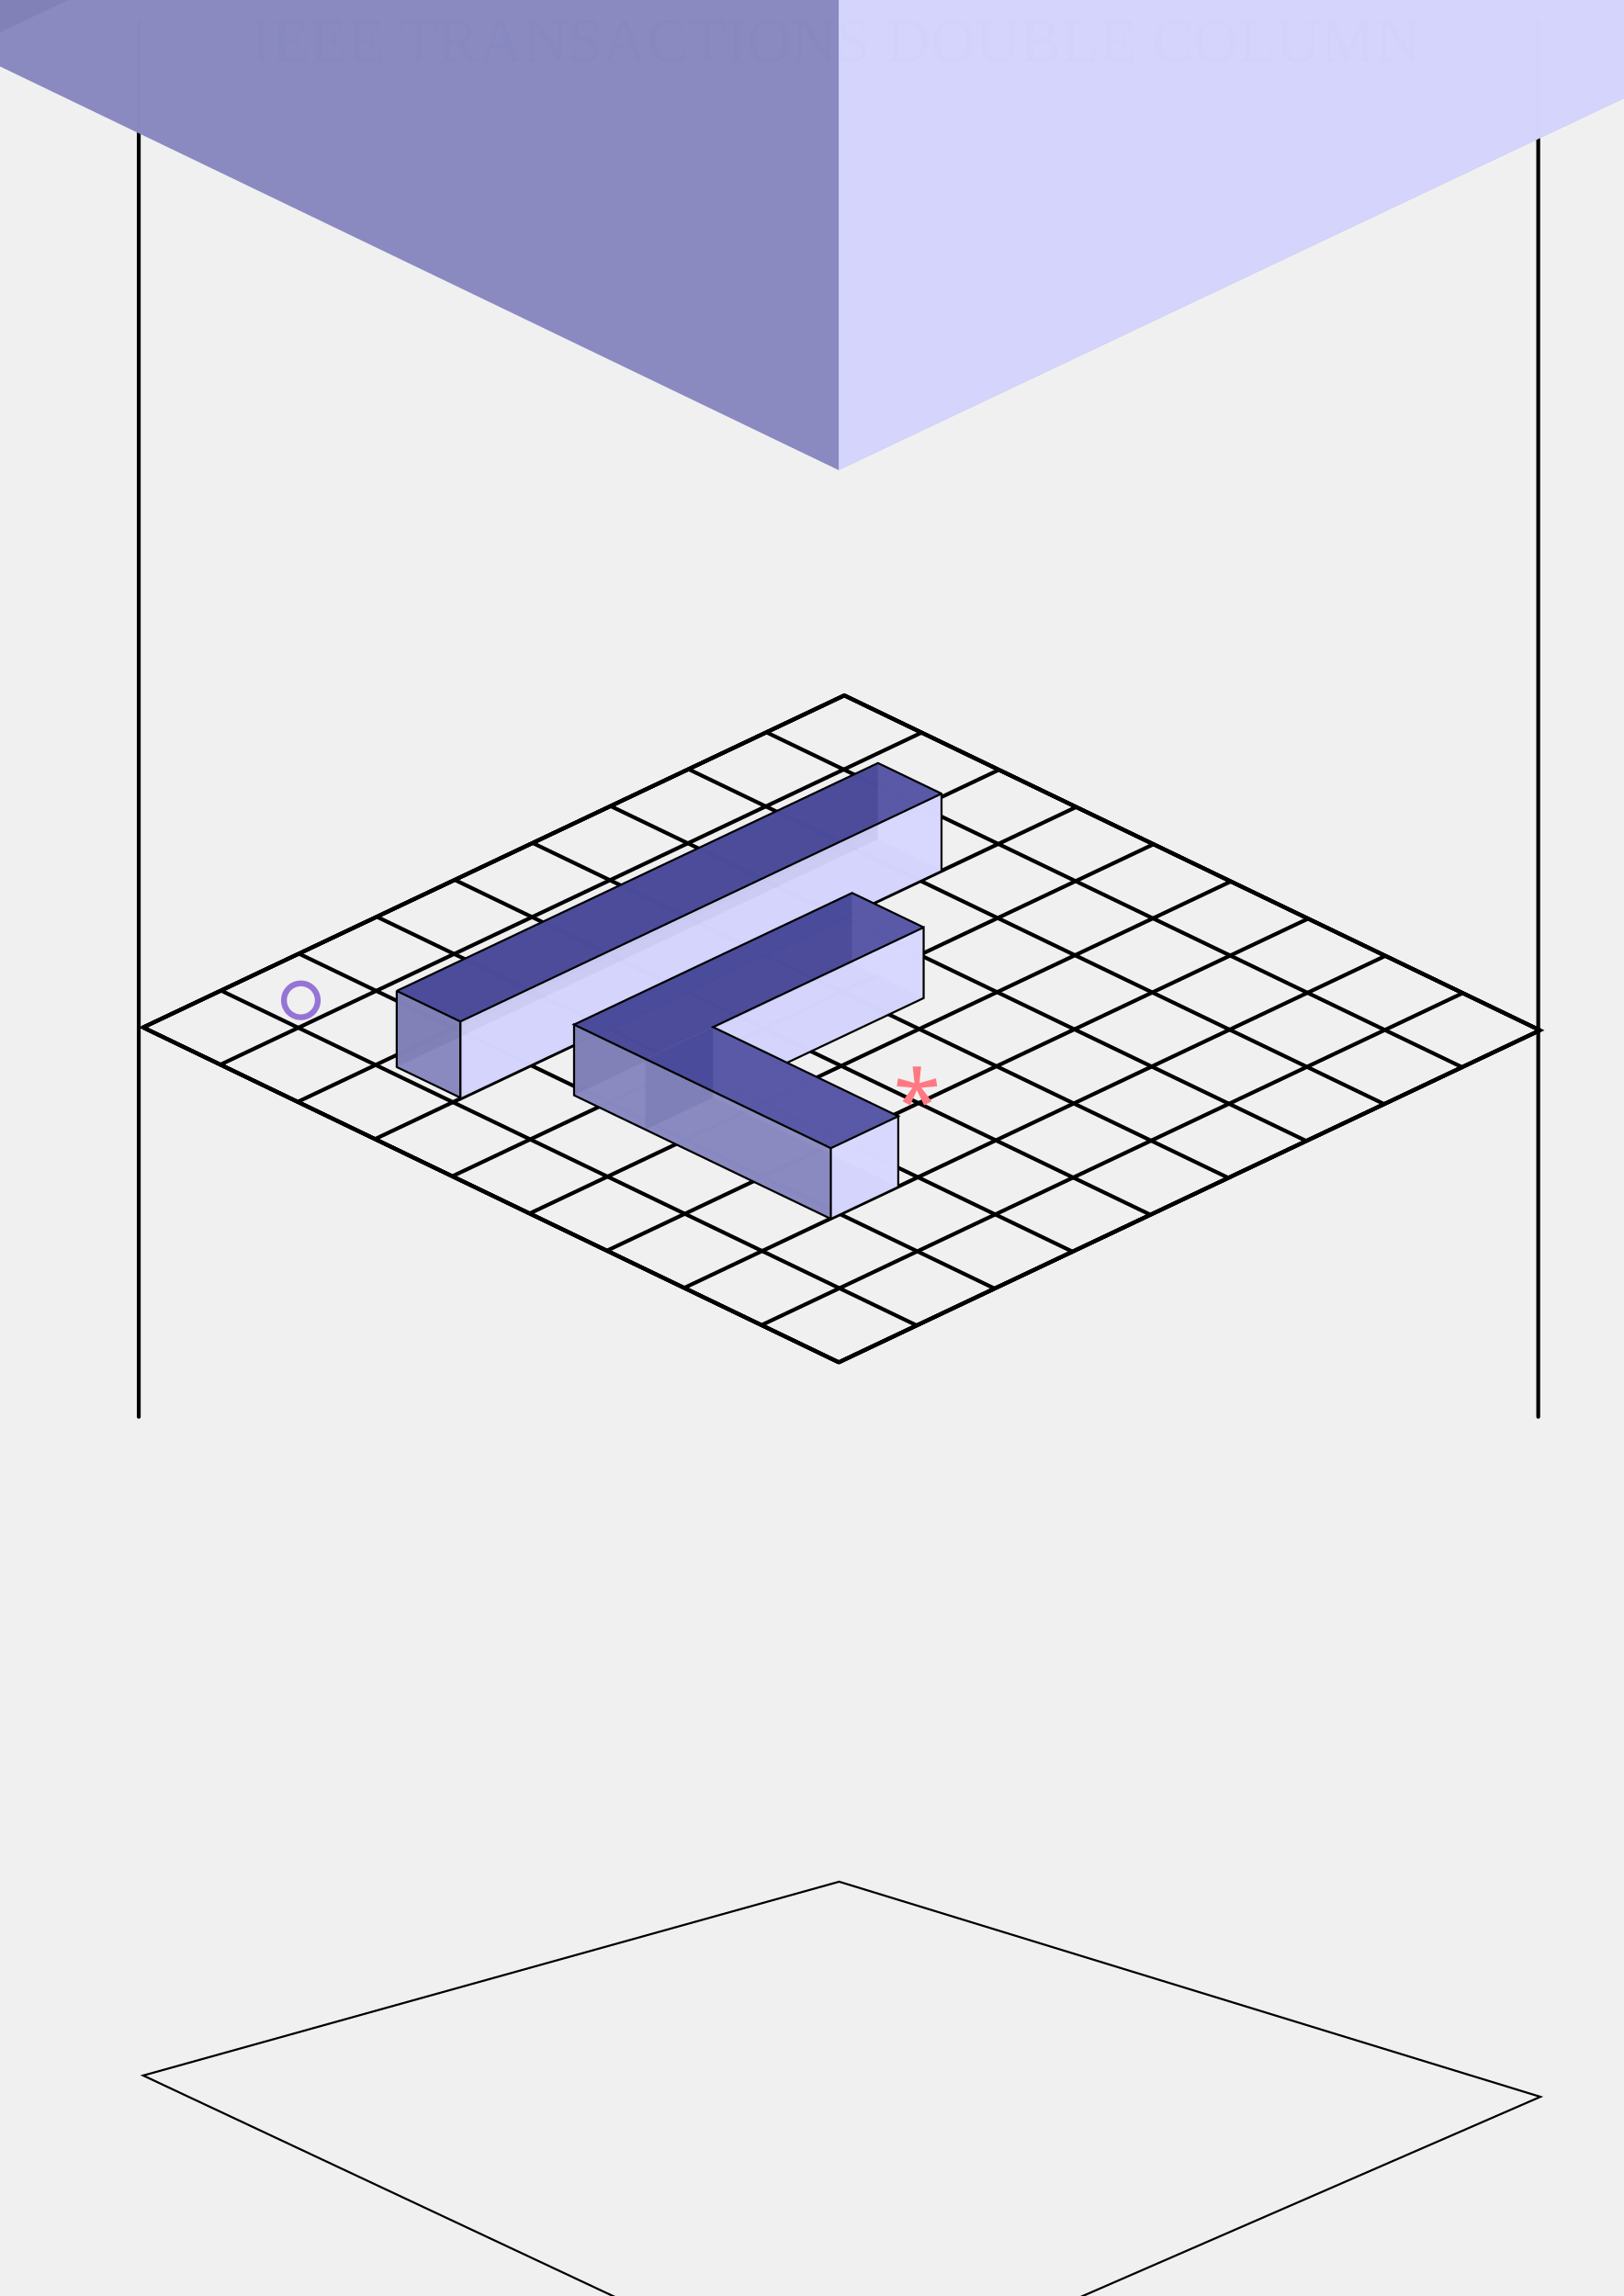
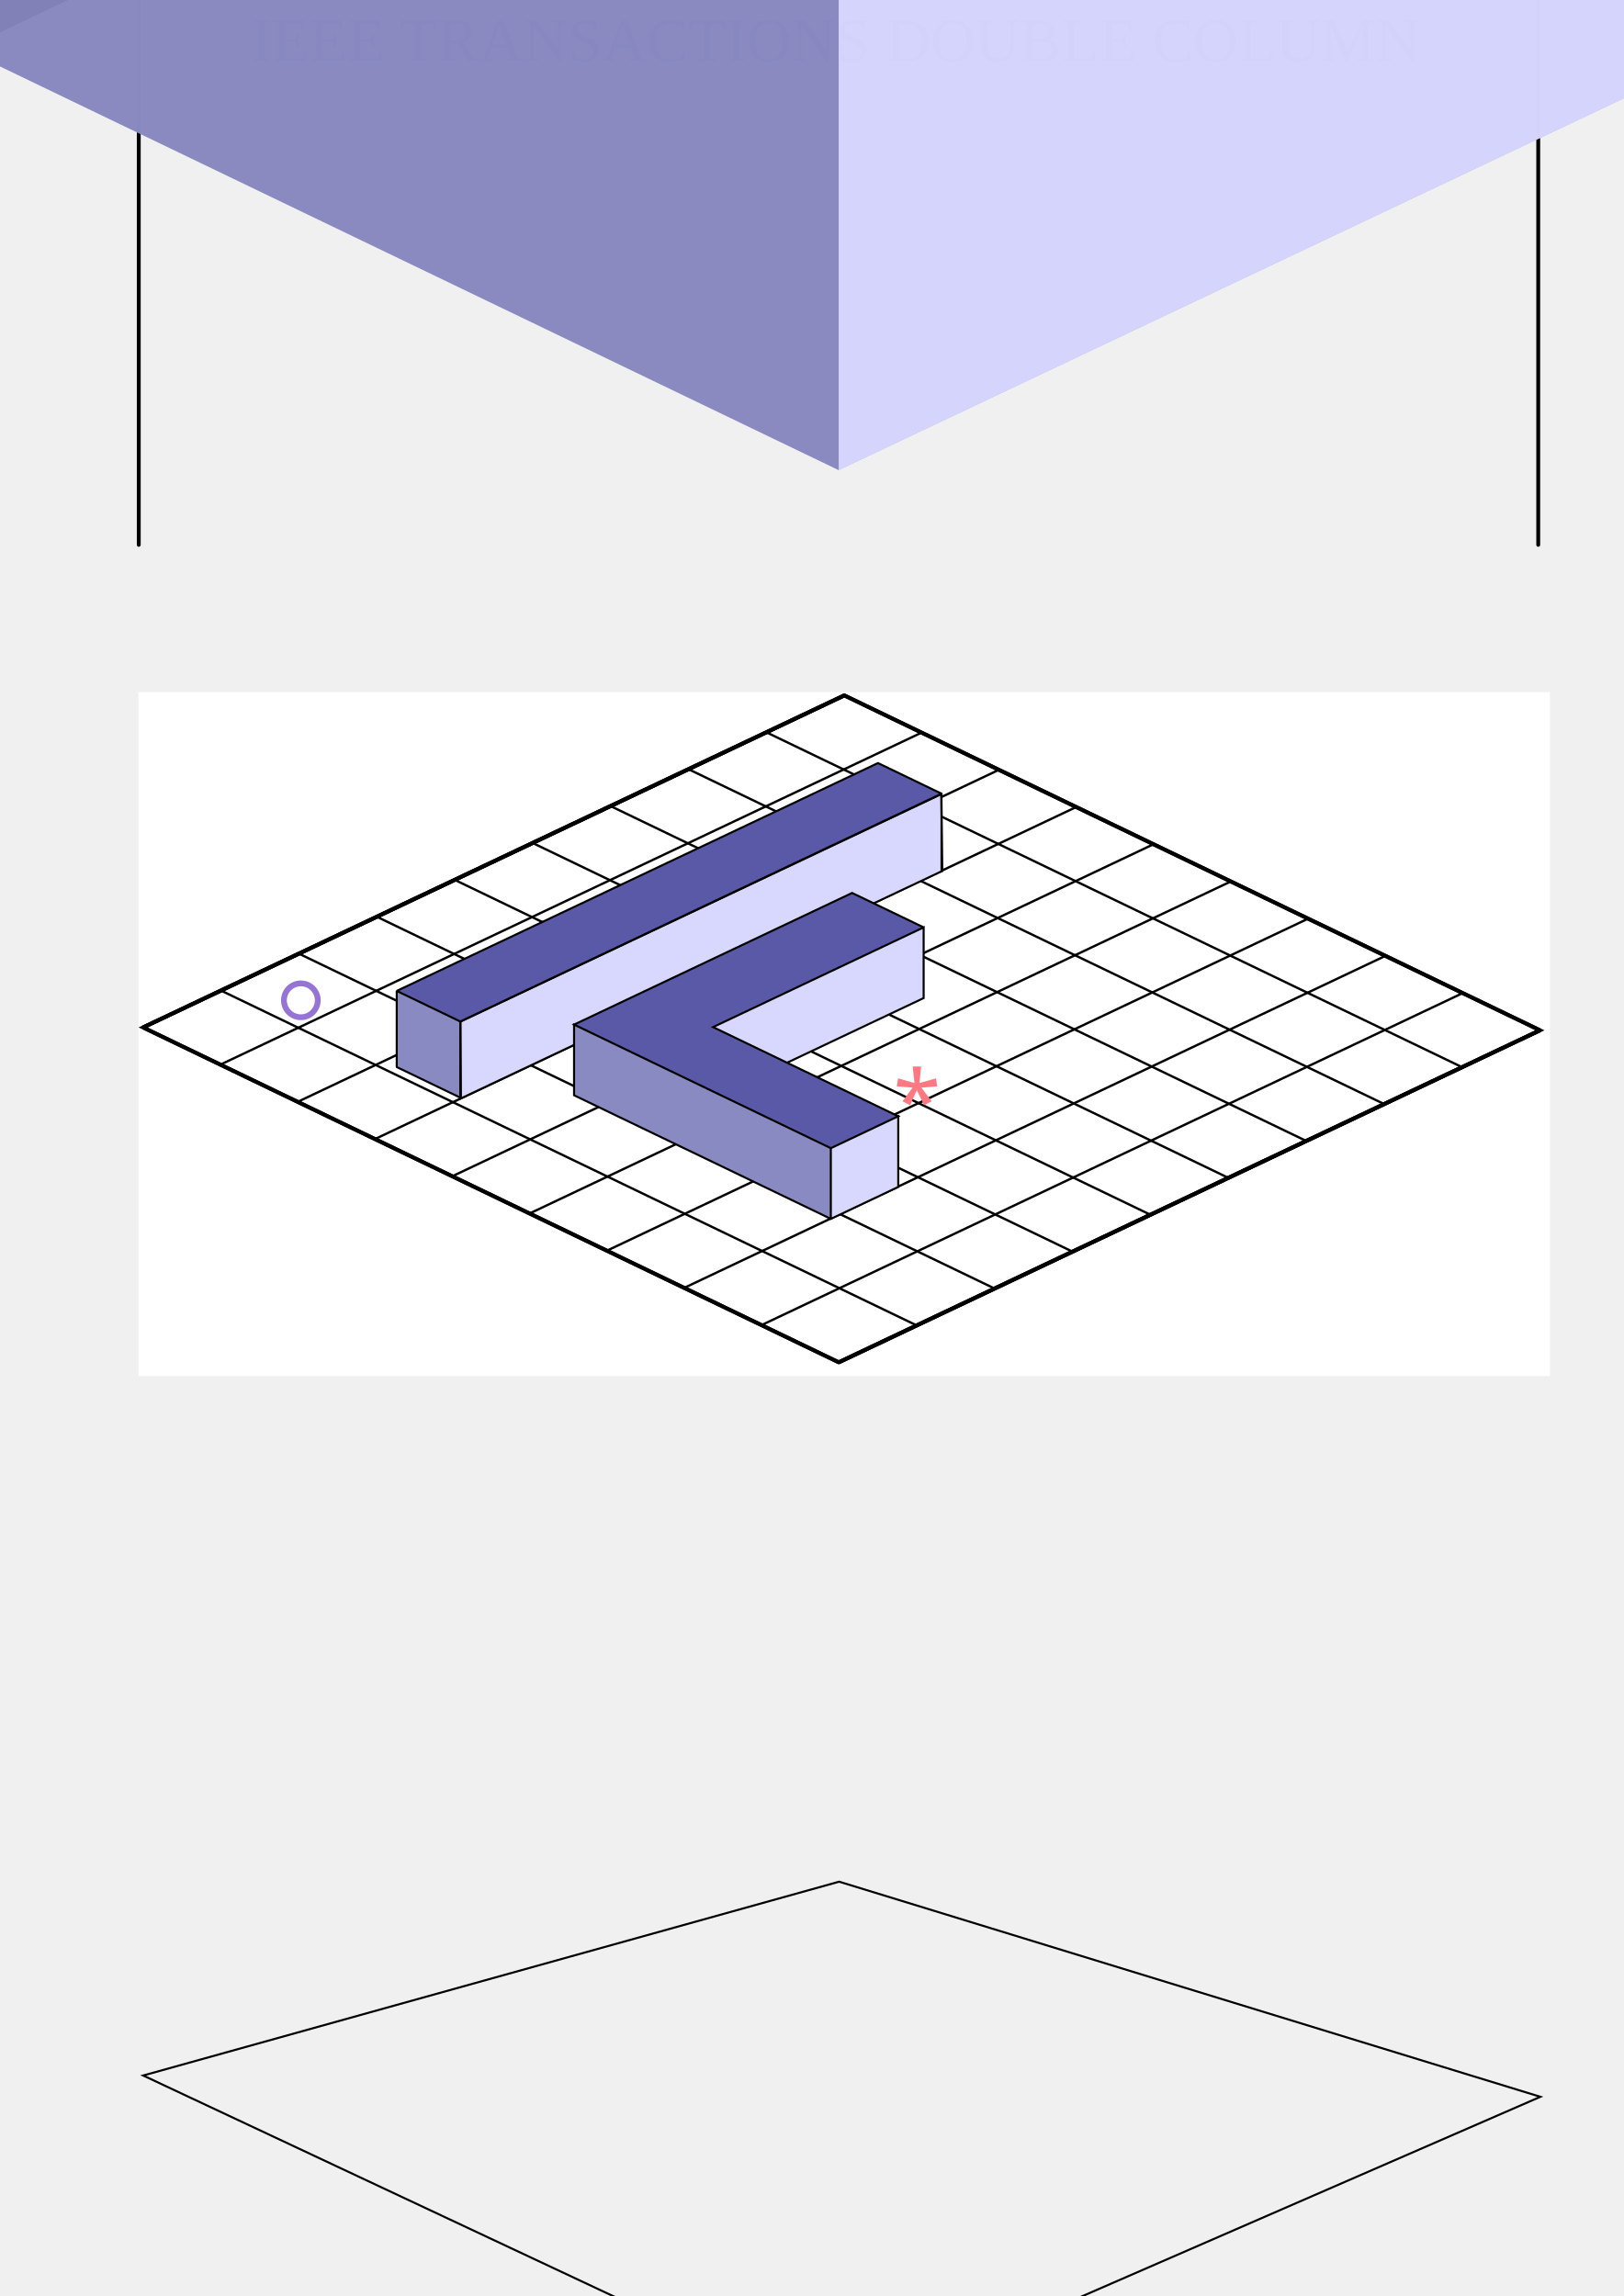
<svg xmlns="http://www.w3.org/2000/svg" xmlns:xlink="http://www.w3.org/1999/xlink" width="210mm" height="297mm" viewBox="0 0 210 297" version="1.1" id="svg9265">
  <defs id="defs9259">
    <linearGradient id="linearGradient10600">
      <stop style="stop-color:#9574d6;stop-opacity:1;" offset="0" id="stop10596" />
      <stop style="stop-color:#9574d6;stop-opacity:0;" offset="1" id="stop10598" />
    </linearGradient>
    <linearGradient xlink:href="#linearGradient10600" id="linearGradient10602" x1="115.751" y1="140.077" x2="122.443" y2="140.077" gradientUnits="userSpaceOnUse" />
  </defs>
  <g id="layer1" style="display:inline">
+     <rect style="opacity:1;fill:#ffffff;fill-opacity:1;stroke:none;stroke-width:0.349;stroke-linecap:square;stroke-linejoin:bevel;stroke-miterlimit:4;stroke-dasharray:none;stroke-dashoffset:0;stroke-opacity:1;paint-order:stroke fill markers" id="rect1" width="182.545" height="88.466" x="17.907" y="89.535" rx="0" ry="0" />
    <text id="text31739" y="11.709" x="227.334" style="font-size:8px;font-family:'CMU Serif';-inkscape-font-specification:'CMU Serif';text-align:start;text-anchor:start;fill:none;fill-opacity:1;stroke:none;stroke-width:0.5;stroke-linecap:round;stroke-linejoin:round;stroke-dasharray:none;stroke-opacity:1;paint-order:markers fill stroke" xml:space="preserve">
      <tspan y="11.709" x="227.334" style="font-style:normal;font-variant:normal;font-weight:normal;font-stretch:normal;font-size:8px;font-family:'Times New Roman';-inkscape-font-specification:'Times New Roman, ';text-align:start;text-anchor:start;fill:#000000;fill-opacity:1;stroke-width:0.5;stroke-dasharray:none" id="tspan31737">do not forget to open grids</tspan>
      <tspan id="tspan1897" y="22.006" x="227.334" style="font-style:normal;font-variant:normal;font-weight:normal;font-stretch:normal;font-size:8px;font-family:'Times New Roman';-inkscape-font-specification:'Times New Roman, ';text-align:start;text-anchor:start;fill:#000000;fill-opacity:1;stroke-width:0.5;stroke-dasharray:none">- </tspan>
      <tspan id="tspan1895" y="32.303" x="227.334" style="font-style:normal;font-variant:normal;font-weight:normal;font-stretch:normal;font-size:8px;font-family:'Times New Roman';-inkscape-font-specification:'Times New Roman, ';text-align:start;text-anchor:start;fill:#000000;fill-opacity:1;stroke-width:0.5;stroke-dasharray:none">- Line thickness: 0.5 mm</tspan>
      <tspan id="tspan31818" y="42.601" x="227.334" style="font-style:normal;font-variant:normal;font-weight:normal;font-stretch:normal;font-size:8px;font-family:'Times New Roman';-inkscape-font-specification:'Times New Roman, ';text-align:start;text-anchor:start;fill:#000000;fill-opacity:1;stroke-width:0.5;stroke-dasharray:none">- Typeface: Times New Roman</tspan>
      <tspan id="tspan2729" y="52.898" x="227.334" style="font-style:normal;font-variant:normal;font-weight:normal;font-stretch:normal;font-size:8px;font-family:'Times New Roman';-inkscape-font-specification:'Times New Roman, ';text-align:start;text-anchor:start;fill:#000000;fill-opacity:1;stroke-width:0.5;stroke-dasharray:none">- Font size: 8 mm </tspan>
    </text>
-     <g transform="translate(397.6963,2.515909)" id="g2727">
+     <g transform="translate(397.6963,-110.2718)" id="g2727">
      <path id="path1242-4" d="M -379.75,0.25 V 180.751" style="fill:none;fill-opacity:1;stroke:#000000;stroke-width:0.5;stroke-linecap:round;stroke-linejoin:round;stroke-dasharray:none;stroke-opacity:1;paint-order:markers fill stroke" />
      <path id="path2696-3" d="M -198.75,0.25 V 180.751" style="fill:none;fill-opacity:1;stroke:#000000;stroke-width:0.5;stroke-linecap:round;stroke-linejoin:round;stroke-dasharray:none;stroke-opacity:1;paint-order:markers fill stroke" />
    </g>
    <text id="text2733" y="7.934" x="32.497" style="font-style:normal;font-variant:normal;font-weight:normal;font-stretch:normal;font-size:8px;font-family:'Times New Roman';-inkscape-font-specification:'Times New Roman, ';fill:none;fill-opacity:1;stroke:#000000;stroke-width:0.5;stroke-linecap:round;stroke-linejoin:round;stroke-dasharray:none;stroke-opacity:1;paint-order:markers fill stroke" xml:space="preserve">
      <tspan y="7.934" x="32.497" style="fill:#000000;fill-opacity:1;stroke:none;stroke-width:0.5" id="tspan2731">IEEE TRANSACTIONS DOUBLE COLUMN</tspan>
    </text>
    <path style="fill:none;stroke:#000000;stroke-width:0.265px;stroke-linecap:butt;stroke-linejoin:miter;stroke-opacity:1" d="m 18.515,268.478 89.987,42.247 90.723,-39.493 -90.696,-27.825 z" id="path9868" />
    <g style="opacity:1;fill:#d95319;fill-opacity:0.917;stroke:#ffffff;stroke-width:5;stroke-linecap:round;stroke-linejoin:round;stroke-miterlimit:10;stroke-dasharray:none;stroke-dashoffset:0;stroke-opacity:0.996;paint-order:stroke fill markers" id="g9882">
      <path points="-4.581,6.38 110.409,-48.077 110.409,-299.409 -4.581,-244.952 " d="m -4.581,-244.952 0,251.331 114.99,-54.457 0,-251.331 z" style="fill:#353564;fill-rule:evenodd;stroke:none;stroke-linejoin:round" id="path9870" />
      <path points="223.462,-244.98 223.462,6.351 110.409,-48.077 110.409,-299.409 " d="m 110.409,-299.409 113.053,54.429 V 6.351 L 110.409,-48.077 Z" style="fill:#e9e9ff;fill-rule:evenodd;stroke:none;stroke-linejoin:round" id="path9874" />
      <path points="108.472,60.808 223.462,6.351 110.409,-48.077 -4.581,6.38 " d="M -4.581,6.38 108.472,60.808 223.462,6.351 110.409,-48.077 Z" style="fill:#afafde;fill-rule:evenodd;stroke:none;stroke-linejoin:round" id="path9872" />
      <path points="108.472,-190.523 223.462,-244.98 110.409,-299.409 -4.581,-244.952 " d="m -4.581,-244.952 113.053,54.429 114.99,-54.457 -113.053,-54.429 z" style="fill:#4d4d9f;fill-rule:evenodd;stroke:none;stroke-linejoin:round" id="path9876" />
      <path points="108.472,60.808 223.462,6.351 223.462,-244.98 108.472,-190.523 " d="m 108.472,-190.523 0,251.331 114.99,-54.457 V -244.98 Z" style="fill:#d7d7ff;fill-rule:evenodd;stroke:none;stroke-linejoin:round" id="path9878" />
      <path points="108.472,-190.523 108.472,60.808 -4.581,6.38 -4.581,-244.952 " d="m -4.581,-244.952 113.053,54.429 0,251.331 L -4.581,6.38 Z" style="fill:#8686bf;fill-rule:evenodd;stroke:none;stroke-linejoin:round" id="path9880" />
    </g>
    <g id="g9968" style="opacity:1;fill:#d95319;fill-opacity:0.917;stroke:#ffffff;stroke-width:5;stroke-linecap:round;stroke-linejoin:round;stroke-miterlimit:10;stroke-dasharray:none;stroke-dashoffset:0;stroke-opacity:0.996;paint-order:stroke fill markers">
      <path id="path9970" style="fill:#353564;fill-rule:evenodd;stroke:none;stroke-linejoin:round" d="m -47.926,-227.634 v 29.342 l 203.908,-69.726 v -26.064 z" points="-47.926,-198.292 155.983,-268.018 155.983,-294.082 -47.926,-227.634 " />
      <path id="path9978" style="fill:#afafde;fill-rule:evenodd;stroke:none;stroke-linejoin:round" d="m -47.926,-198.292 39.952,17.489 204.626,-73.542 -40.669,-13.673 z" points="-7.974,-180.803 196.652,-254.345 155.983,-268.018 -47.926,-198.292 " />
      <path id="path9980" style="fill:#e9e9ff;fill-rule:evenodd;stroke:none;stroke-linejoin:round" d="m 155.983,-294.082 40.669,12.996 v 26.741 l -40.669,-13.673 z" points="196.652,-281.086 196.652,-254.345 155.983,-268.018 155.983,-294.082 " />
      <path id="path9972" style="fill:#4d4d9f;fill-rule:evenodd;stroke:none;stroke-linejoin:round" d="m -47.926,-227.634 39.952,16.628 204.626,-70.08 -40.669,-12.996 z" points="-7.974,-211.006 196.652,-281.086 155.983,-294.082 -47.926,-227.634 " />
      <path id="path9976" style="fill:#d7d7ff;fill-rule:evenodd;stroke:none;stroke-linejoin:round" d="m -7.974,-211.006 v 30.203 L 196.652,-254.345 v -26.741 z" points="-7.974,-180.803 196.652,-254.345 196.652,-281.086 -7.974,-211.006 " />
      <path id="path9974" style="fill:#8686bf;fill-rule:evenodd;stroke:none;stroke-linejoin:round" d="m -47.926,-227.634 39.952,16.628 v 30.203 l -39.952,-17.489 z" points="-7.974,-211.006 -7.974,-180.803 -47.926,-198.292 -47.926,-227.634 " />
    </g>
    <g id="g9954" style="opacity:1;fill:#d95319;fill-opacity:0.917;stroke:#ffffff;stroke-width:5;stroke-linecap:round;stroke-linejoin:round;stroke-miterlimit:10;stroke-dasharray:none;stroke-dashoffset:0;stroke-opacity:0.996;paint-order:stroke fill markers">
      <path id="path9956" style="fill:#353564;fill-rule:evenodd;stroke:none;stroke-linejoin:round" d="m 41.473,-189.182 v 34.945 l 160.597,-61.821 v -31.711 z" points="41.473,-154.238 202.07,-216.058 202.07,-247.77 41.473,-189.182 " />
      <path id="path9964" style="fill:#afafde;fill-rule:evenodd;stroke:none;stroke-linejoin:round" d="m 41.473,-154.238 54.369,23.985 160.838,-66.21 -54.61,-19.595 z" points="95.842,-130.253 256.68,-196.463 202.07,-216.058 41.473,-154.238 " />
      <path id="path9966" style="fill:#e9e9ff;fill-rule:evenodd;stroke:none;stroke-linejoin:round" d="m 202.07,-247.77 54.61,18.521 v 32.786 l -54.61,-19.595 z" points="256.68,-229.249 256.68,-196.463 202.07,-216.058 202.07,-247.77 " />
      <path id="path9958" style="fill:#4d4d9f;fill-rule:evenodd;stroke:none;stroke-linejoin:round" d="m 41.473,-189.182 54.369,22.675 160.838,-62.742 -54.61,-18.521 z" points="95.842,-166.507 256.68,-229.249 202.07,-247.77 41.473,-189.182 " />
      <path id="path9962" style="fill:#d7d7ff;fill-rule:evenodd;stroke:none;stroke-linejoin:round" d="m 95.842,-166.507 v 36.254 l 160.838,-66.21 v -32.786 z" points="95.842,-130.253 256.68,-196.463 256.68,-229.249 95.842,-166.507 " />
      <path id="path9960" style="fill:#8686bf;fill-rule:evenodd;stroke:none;stroke-linejoin:round" d="m 41.473,-189.182 54.369,22.675 v 36.254 l -54.369,-23.985 z" points="95.842,-166.507 95.842,-130.253 41.473,-154.238 41.473,-189.182 " />
    </g>
    <g id="g9940" style="opacity:1;fill:#d95319;fill-opacity:0.917;stroke:#ffffff;stroke-width:5;stroke-linecap:round;stroke-linejoin:round;stroke-miterlimit:10;stroke-dasharray:none;stroke-dashoffset:0;stroke-opacity:0.996;paint-order:stroke fill markers">
      <path id="path9942" style="fill:#353564;fill-rule:evenodd;stroke:none;stroke-linejoin:round" d="m 41.473,-189.011 v 35.168 l 52.724,-20.308 v -34.099 z" points="41.473,-153.844 94.197,-174.151 94.197,-208.251 41.473,-189.011 " />
      <path id="path9950" style="fill:#afafde;fill-rule:evenodd;stroke:none;stroke-linejoin:round" d="M 41.473,-153.844 217.239,-76.257 270.169,-101.573 94.197,-174.151 Z" points="217.239,-76.257 270.169,-101.573 94.197,-174.151 41.473,-153.844 " />
      <path id="path9952" style="fill:#e9e9ff;fill-rule:evenodd;stroke:none;stroke-linejoin:round" d="m 94.197,-208.251 175.972,68.587 v 38.09 L 94.197,-174.151 Z" points="270.169,-139.663 270.169,-101.573 94.197,-174.151 94.197,-208.251 " />
      <path id="path9944" style="fill:#4d4d9f;fill-rule:evenodd;stroke:none;stroke-linejoin:round" d="m 41.473,-189.011 175.767,73.327 52.929,-23.979 -175.972,-68.587 z" points="217.239,-115.684 270.169,-139.663 94.197,-208.251 41.473,-189.011 " />
      <path id="path9948" style="fill:#d7d7ff;fill-rule:evenodd;stroke:none;stroke-linejoin:round" d="m 217.239,-115.684 v 39.428 l 52.929,-25.317 v -38.09 z" points="217.239,-76.257 270.169,-101.573 270.169,-139.663 217.239,-115.684 " />
      <path id="path9946" style="fill:#8686bf;fill-rule:evenodd;stroke:none;stroke-linejoin:round" d="m 41.473,-189.011 175.767,73.327 v 39.428 L 41.473,-153.844 Z" points="217.239,-115.684 217.239,-76.257 41.473,-153.844 41.473,-189.011 " />
    </g>
    <path style="fill:none;stroke:#000000;stroke-width:0.5;stroke-linecap:butt;stroke-linejoin:miter;stroke-miterlimit:5;stroke-dasharray:none;stroke-opacity:1" d="m 18.501,132.904 89.98,43.32 90.693,-42.95 -89.98,-43.32 z" id="path10114" />
    <path style="fill:none;stroke:#000000;stroke-width:0.5;stroke-linecap:butt;stroke-linejoin:miter;stroke-miterlimit:5;stroke-dasharray:none;stroke-opacity:1" d="M 18.501,132.904 109.194,89.954" id="path10132" />
    <path id="path10134" d="m 108.481,176.224 90.693,-42.95" style="fill:none;stroke:#000000;stroke-width:0.5;stroke-linecap:butt;stroke-linejoin:miter;stroke-miterlimit:5;stroke-dasharray:none;stroke-opacity:1" />
    <g id="g10232">
      <path d="m 108.481,176.224 c 0,0 90.693,-42.95 90.693,-42.95" style="fill:none;stroke:#000000;stroke-width:0.5;stroke-linecap:butt;stroke-linejoin:miter;stroke-miterlimit:5;stroke-dasharray:none;stroke-opacity:1" id="path10212" />
-       <path d="m 98.483,171.411 c 0,0 90.693,-42.95 90.693,-42.95" style="fill:none;stroke:#000000;stroke-width:0.5;stroke-linecap:butt;stroke-linejoin:miter;stroke-miterlimit:5;stroke-dasharray:none;stroke-opacity:1" id="path10214" />
-       <path d="m 88.485,166.597 c 0,0 90.693,-42.95 90.693,-42.95" style="fill:none;stroke:#000000;stroke-width:0.5;stroke-linecap:butt;stroke-linejoin:miter;stroke-miterlimit:5;stroke-dasharray:none;stroke-opacity:1" id="path10216" />
-       <path d="m 78.488,161.784 c 0,0 90.693,-42.95 90.693,-42.95" style="fill:none;stroke:#000000;stroke-width:0.5;stroke-linecap:butt;stroke-linejoin:miter;stroke-miterlimit:5;stroke-dasharray:none;stroke-opacity:1" id="path10218" />
-       <path d="m 68.49,156.971 c 0,0 90.693,-42.95 90.693,-42.95" style="fill:none;stroke:#000000;stroke-width:0.5;stroke-linecap:butt;stroke-linejoin:miter;stroke-miterlimit:5;stroke-dasharray:none;stroke-opacity:1" id="path10220" />
-       <path d="m 58.492,152.157 c 0,0 90.693,-42.95 90.693,-42.95" style="fill:none;stroke:#000000;stroke-width:0.5;stroke-linecap:butt;stroke-linejoin:miter;stroke-miterlimit:5;stroke-dasharray:none;stroke-opacity:1" id="path10222" />
-       <path d="m 48.494,147.344 c 0,0 90.693,-42.95 90.693,-42.95" style="fill:none;stroke:#000000;stroke-width:0.5;stroke-linecap:butt;stroke-linejoin:miter;stroke-miterlimit:5;stroke-dasharray:none;stroke-opacity:1" id="path10224" />
-       <path d="m 38.497,142.531 c 0,0 90.693,-42.95 90.693,-42.95" style="fill:none;stroke:#000000;stroke-width:0.5;stroke-linecap:butt;stroke-linejoin:miter;stroke-miterlimit:5;stroke-dasharray:none;stroke-opacity:1" id="path10226" />
-       <path d="m 28.499,137.717 c 0,0 90.693,-42.95 90.693,-42.95" style="fill:none;stroke:#000000;stroke-width:0.5;stroke-linecap:butt;stroke-linejoin:miter;stroke-miterlimit:5;stroke-dasharray:none;stroke-opacity:1" id="path10228" />
+       <g id="g1" style="stroke-width:0.3;stroke-dasharray:none">
+         <path d="m 98.483,171.411 c 0,0 90.693,-42.95 90.693,-42.95" style="fill:none;stroke:#000000;stroke-width:0.3;stroke-linecap:butt;stroke-linejoin:miter;stroke-miterlimit:5;stroke-dasharray:none;stroke-opacity:1" id="path10214" />
+         <path d="m 88.485,166.597 c 0,0 90.693,-42.95 90.693,-42.95" style="fill:none;stroke:#000000;stroke-width:0.3;stroke-linecap:butt;stroke-linejoin:miter;stroke-miterlimit:5;stroke-dasharray:none;stroke-opacity:1" id="path10216" />
+         <path d="m 78.488,161.784 c 0,0 90.693,-42.95 90.693,-42.95" style="fill:none;stroke:#000000;stroke-width:0.3;stroke-linecap:butt;stroke-linejoin:miter;stroke-miterlimit:5;stroke-dasharray:none;stroke-opacity:1" id="path10218" />
+         <path d="m 68.49,156.971 c 0,0 90.693,-42.95 90.693,-42.95" style="fill:none;stroke:#000000;stroke-width:0.3;stroke-linecap:butt;stroke-linejoin:miter;stroke-miterlimit:5;stroke-dasharray:none;stroke-opacity:1" id="path10220" />
+         <path d="m 58.492,152.157 c 0,0 90.693,-42.95 90.693,-42.95" style="fill:none;stroke:#000000;stroke-width:0.3;stroke-linecap:butt;stroke-linejoin:miter;stroke-miterlimit:5;stroke-dasharray:none;stroke-opacity:1" id="path10222" />
+         <path d="m 48.494,147.344 c 0,0 90.693,-42.95 90.693,-42.95" style="fill:none;stroke:#000000;stroke-width:0.3;stroke-linecap:butt;stroke-linejoin:miter;stroke-miterlimit:5;stroke-dasharray:none;stroke-opacity:1" id="path10224" />
+         <path d="m 38.497,142.531 c 0,0 90.693,-42.95 90.693,-42.95" style="fill:none;stroke:#000000;stroke-width:0.3;stroke-linecap:butt;stroke-linejoin:miter;stroke-miterlimit:5;stroke-dasharray:none;stroke-opacity:1" id="path10226" />
+         <path d="m 28.499,137.717 c 0,0 90.693,-42.95 90.693,-42.95" style="fill:none;stroke:#000000;stroke-width:0.3;stroke-linecap:butt;stroke-linejoin:miter;stroke-miterlimit:5;stroke-dasharray:none;stroke-opacity:1" id="path10228" />
+       </g>
      <path d="m 18.501,132.904 c 0,0 90.693,-42.95 90.693,-42.95" style="fill:none;stroke:#000000;stroke-width:0.5;stroke-linecap:butt;stroke-linejoin:miter;stroke-miterlimit:5;stroke-dasharray:none;stroke-opacity:1" id="path10230" />
      <path id="path10323" style="fill:none;stroke:#000000;stroke-width:0.5;stroke-linecap:butt;stroke-linejoin:miter;stroke-miterlimit:5;stroke-dasharray:none;stroke-opacity:1" d="M 108.481,176.224 18.501,132.904" />
      <path id="path10341" style="fill:none;stroke:#000000;stroke-width:0.5;stroke-linecap:butt;stroke-linejoin:miter;stroke-miterlimit:5;stroke-dasharray:none;stroke-opacity:1" d="M 199.174,133.274 109.194,89.954" />
-       <g id="g10430" style="stroke-width:0.5;stroke-miterlimit:5;stroke-dasharray:none">
-         <path id="path10410" style="fill:none;stroke:#000000;stroke-width:0.5;stroke-linecap:butt;stroke-linejoin:miter;stroke-miterlimit:5;stroke-dasharray:none;stroke-opacity:1" d="m 199.174,133.274 c 0,0 -89.98,-43.32 -89.98,-43.32" />
-         <path id="path10412" style="fill:none;stroke:#000000;stroke-width:0.5;stroke-linecap:butt;stroke-linejoin:miter;stroke-miterlimit:5;stroke-dasharray:none;stroke-opacity:1" d="m 189.097,138.046 c 0,0 -89.98,-43.32 -89.98,-43.32" />
-         <path id="path10414" style="fill:none;stroke:#000000;stroke-width:0.5;stroke-linecap:butt;stroke-linejoin:miter;stroke-miterlimit:5;stroke-dasharray:none;stroke-opacity:1" d="m 179.02,142.818 c 0,0 -89.98,-43.32 -89.98,-43.32" />
-         <path id="path10416" style="fill:none;stroke:#000000;stroke-width:0.5;stroke-linecap:butt;stroke-linejoin:miter;stroke-miterlimit:5;stroke-dasharray:none;stroke-opacity:1" d="m 168.943,147.59 c 0,0 -89.98,-43.32 -89.98,-43.32" />
-         <path id="path10418" style="fill:none;stroke:#000000;stroke-width:0.5;stroke-linecap:butt;stroke-linejoin:miter;stroke-miterlimit:5;stroke-dasharray:none;stroke-opacity:1" d="m 158.866,152.363 c 0,0 -89.98,-43.32 -89.98,-43.32" />
-         <path id="path10420" style="fill:none;stroke:#000000;stroke-width:0.5;stroke-linecap:butt;stroke-linejoin:miter;stroke-miterlimit:5;stroke-dasharray:none;stroke-opacity:1" d="m 148.789,157.135 c 0,0 -89.98,-43.32 -89.98,-43.32" />
-         <path id="path10422" style="fill:none;stroke:#000000;stroke-width:0.5;stroke-linecap:butt;stroke-linejoin:miter;stroke-miterlimit:5;stroke-dasharray:none;stroke-opacity:1" d="m 138.712,161.907 c 0,0 -89.98,-43.32 -89.98,-43.32" />
-         <path id="path10424" style="fill:none;stroke:#000000;stroke-width:0.5;stroke-linecap:butt;stroke-linejoin:miter;stroke-miterlimit:5;stroke-dasharray:none;stroke-opacity:1" d="m 128.635,166.68 c 0,0 -89.98,-43.32 -89.98,-43.32" />
-         <path id="path10426" style="fill:none;stroke:#000000;stroke-width:0.5;stroke-linecap:butt;stroke-linejoin:miter;stroke-miterlimit:5;stroke-dasharray:none;stroke-opacity:1" d="m 118.558,171.452 c 0,0 -89.98,-43.32 -89.98,-43.32" />
-         <path id="path10428" style="fill:none;stroke:#000000;stroke-width:0.5;stroke-linecap:butt;stroke-linejoin:miter;stroke-miterlimit:5;stroke-dasharray:none;stroke-opacity:1" d="m 108.481,176.224 c 0,0 -89.98,-43.32 -89.98,-43.32" />
+       <g id="g10430" style="stroke-width:0.3;stroke-miterlimit:5;stroke-dasharray:none">
+         <path id="path10410" style="fill:none;stroke:#000000;stroke-width:0.3;stroke-linecap:butt;stroke-linejoin:miter;stroke-miterlimit:5;stroke-dasharray:none;stroke-opacity:1" d="m 199.174,133.274 c 0,0 -89.98,-43.32 -89.98,-43.32" />
+         <path id="path10412" style="fill:none;stroke:#000000;stroke-width:0.3;stroke-linecap:butt;stroke-linejoin:miter;stroke-miterlimit:5;stroke-dasharray:none;stroke-opacity:1" d="m 189.097,138.046 c 0,0 -89.98,-43.32 -89.98,-43.32" />
+         <path id="path10414" style="fill:none;stroke:#000000;stroke-width:0.3;stroke-linecap:butt;stroke-linejoin:miter;stroke-miterlimit:5;stroke-dasharray:none;stroke-opacity:1" d="m 179.02,142.818 c 0,0 -89.98,-43.32 -89.98,-43.32" />
+         <path id="path10416" style="fill:none;stroke:#000000;stroke-width:0.3;stroke-linecap:butt;stroke-linejoin:miter;stroke-miterlimit:5;stroke-dasharray:none;stroke-opacity:1" d="m 168.943,147.59 c 0,0 -89.98,-43.32 -89.98,-43.32" />
+         <path id="path10418" style="fill:none;stroke:#000000;stroke-width:0.3;stroke-linecap:butt;stroke-linejoin:miter;stroke-miterlimit:5;stroke-dasharray:none;stroke-opacity:1" d="m 158.866,152.363 c 0,0 -89.98,-43.32 -89.98,-43.32" />
+         <path id="path10420" style="fill:none;stroke:#000000;stroke-width:0.3;stroke-linecap:butt;stroke-linejoin:miter;stroke-miterlimit:5;stroke-dasharray:none;stroke-opacity:1" d="m 148.789,157.135 c 0,0 -89.98,-43.32 -89.98,-43.32" />
+         <path id="path10422" style="fill:none;stroke:#000000;stroke-width:0.3;stroke-linecap:butt;stroke-linejoin:miter;stroke-miterlimit:5;stroke-dasharray:none;stroke-opacity:1" d="m 138.712,161.907 c 0,0 -89.98,-43.32 -89.98,-43.32" />
+         <path id="path10424" style="fill:none;stroke:#000000;stroke-width:0.3;stroke-linecap:butt;stroke-linejoin:miter;stroke-miterlimit:5;stroke-dasharray:none;stroke-opacity:1" d="m 128.635,166.68 c 0,0 -89.98,-43.32 -89.98,-43.32" />
+         <path id="path10426" style="fill:none;stroke:#000000;stroke-width:0.3;stroke-linecap:butt;stroke-linejoin:miter;stroke-miterlimit:5;stroke-dasharray:none;stroke-opacity:1" d="m 118.558,171.452 c 0,0 -89.98,-43.32 -89.98,-43.32" />
+         <path id="path10428" style="fill:none;stroke:#000000;stroke-width:0.3;stroke-linecap:butt;stroke-linejoin:miter;stroke-miterlimit:5;stroke-dasharray:none;stroke-opacity:1" d="m 108.481,176.224 c 0,0 -89.98,-43.32 -89.98,-43.32" />
      </g>
    </g>
    <g id="g10072" style="opacity:1;fill:#d95319;fill-opacity:0.917;stroke:#ffffff;stroke-width:0.5;stroke-linecap:round;stroke-linejoin:round;stroke-miterlimit:5;stroke-dasharray:none;stroke-dashoffset:0;stroke-opacity:0.996;paint-order:stroke fill markers">
      <path id="path10074" style="fill:#353564;fill-rule:evenodd;stroke:none;stroke-width:0.5;stroke-linejoin:round;stroke-miterlimit:5;stroke-dasharray:none" d="m 51.31,128.181 v 9.849 l 62.239,-29.475 v -9.849 z" points="51.31,138.03 113.55,108.555 113.55,98.706 51.31,128.181 " />
      <path id="path10084" style="fill:#e9e9ff;fill-rule:evenodd;stroke:none;stroke-width:0.5;stroke-linejoin:round;stroke-miterlimit:5;stroke-dasharray:none" d="m 113.55,98.706 8.221,3.958 v 9.849 l -8.221,-3.958 z" points="121.771,102.664 121.771,112.513 113.55,108.555 113.55,98.706 " />
      <path id="path10082" style="fill:#afafde;fill-rule:evenodd;stroke:none;stroke-width:0.5;stroke-linejoin:round;stroke-miterlimit:5;stroke-dasharray:none" d="m 51.31,138.03 8.221,3.958 62.239,-29.475 -8.221,-3.958 z" points="59.531,141.988 121.771,112.513 113.55,108.555 51.31,138.03 " />
      <path id="path10076" style="fill:#4d4d9f;fill-rule:evenodd;stroke:none;stroke-width:0.5;stroke-linejoin:round;stroke-miterlimit:5;stroke-dasharray:none" d="m 51.31,128.181 8.221,3.958 62.239,-29.475 -8.221,-3.958 z" points="59.531,132.139 121.771,102.664 113.55,98.706 51.31,128.181 " />
      <path id="path10080" style="fill:#d7d7ff;fill-rule:evenodd;stroke:none;stroke-width:0.5;stroke-linejoin:round;stroke-miterlimit:5;stroke-dasharray:none" d="m 59.531,132.139 v 9.849 l 62.239,-29.475 v -9.849 z" points="59.531,141.988 121.771,112.513 121.771,102.664 59.531,132.139 " />
      <path id="path10078" style="fill:#8686bf;fill-rule:evenodd;stroke:none;stroke-width:0.5;stroke-linejoin:round;stroke-miterlimit:5;stroke-dasharray:none" d="m 51.31,128.181 8.221,3.958 v 9.849 l -8.221,-3.958 z" points="59.531,132.139 59.531,141.988 51.31,138.03 51.31,128.181 " />
    </g>
    <g id="g10100" style="opacity:1;fill:#d95319;fill-opacity:0.917;stroke:#ffffff;stroke-width:0.5;stroke-linecap:round;stroke-linejoin:round;stroke-miterlimit:5;stroke-dasharray:none;stroke-dashoffset:0;stroke-opacity:0.996;paint-order:stroke fill markers">
      <path id="path10102" style="fill:#353564;fill-rule:evenodd;stroke:none;stroke-width:0.5;stroke-linejoin:round;stroke-miterlimit:5;stroke-dasharray:none" d="m 74.247,132.537 v 9.144 l 35.958,-17.029 v -9.144 z" points="74.247,141.681 110.205,124.652 110.205,115.508 74.247,132.537 " />
      <path id="path10112" style="fill:#e9e9ff;fill-rule:evenodd;stroke:none;stroke-width:0.5;stroke-linejoin:round;stroke-miterlimit:5;stroke-dasharray:none" d="m 110.205,115.508 9.254,4.455 v 9.144 l -9.254,-4.455 z" points="119.459,119.964 119.459,129.107 110.205,124.652 110.205,115.508 " />
      <path id="path10110" style="fill:#afafde;fill-rule:evenodd;stroke:none;stroke-width:0.5;stroke-linejoin:round;stroke-miterlimit:5;stroke-dasharray:none" d="m 74.247,141.681 9.254,4.455 35.958,-17.029 -9.254,-4.455 z" points="83.501,146.136 119.459,129.107 110.205,124.652 74.247,141.681 " />
      <path id="path10104" style="fill:#4d4d9f;fill-rule:evenodd;stroke:none;stroke-width:0.5;stroke-linejoin:round;stroke-miterlimit:5;stroke-dasharray:none" d="m 74.247,132.537 9.254,4.455 35.958,-17.029 -9.254,-4.455 z" points="83.501,136.993 119.459,119.964 110.205,115.508 74.247,132.537 " />
      <path id="path10108" style="fill:#d7d7ff;fill-rule:evenodd;stroke:none;stroke-width:0.5;stroke-linejoin:round;stroke-miterlimit:5;stroke-dasharray:none" d="m 83.501,136.993 v 9.144 l 35.958,-17.029 v -9.144 z" points="83.501,146.136 119.459,129.107 119.459,119.964 83.501,136.993 " />
      <path id="path10106" style="fill:#8686bf;fill-rule:evenodd;stroke:none;stroke-width:0.5;stroke-linejoin:round;stroke-miterlimit:5;stroke-dasharray:none" d="m 74.247,132.537 9.254,4.455 v 9.144 l -9.254,-4.455 z" points="83.501,136.993 83.501,146.136 74.247,141.681 74.247,132.537 " />
    </g>
    <g id="g10086" style="opacity:1;fill:#d95319;fill-opacity:0.917;stroke:#ffffff;stroke-width:0.5;stroke-linecap:round;stroke-linejoin:round;stroke-miterlimit:5;stroke-dasharray:none;stroke-dashoffset:0;stroke-opacity:0.996;paint-order:stroke fill markers">
      <path id="path10088" style="fill:#353564;fill-rule:evenodd;stroke:none;stroke-width:0.5;stroke-linejoin:round;stroke-miterlimit:5;stroke-dasharray:none" d="m 83.501,136.993 v 9.144 l 8.722,-4.131 v -9.144 z" points="83.501,146.136 92.224,142.006 92.224,132.862 83.501,136.993 " />
      <path id="path10098" style="fill:#e9e9ff;fill-rule:evenodd;stroke:none;stroke-width:0.5;stroke-linejoin:round;stroke-miterlimit:5;stroke-dasharray:none" d="m 92.224,132.862 23.953,11.532 v 9.144 L 92.224,142.006 Z" points="116.177,144.394 116.177,153.537 92.224,142.006 92.224,132.862 " />
      <path id="path10096" style="fill:#afafde;fill-rule:evenodd;stroke:none;stroke-width:0.5;stroke-linejoin:round;stroke-miterlimit:5;stroke-dasharray:none" d="m 83.501,146.136 23.953,11.532 8.722,-4.131 -23.953,-11.532 z" points="107.454,157.668 116.177,153.537 92.224,142.006 83.501,146.136 " />
      <path id="path10090" style="fill:#4d4d9f;fill-rule:evenodd;stroke:none;stroke-width:0.5;stroke-linejoin:round;stroke-miterlimit:5;stroke-dasharray:none" d="m 83.501,136.993 23.953,11.532 8.722,-4.131 -23.953,-11.532 z" points="107.454,148.525 116.177,144.394 92.224,132.862 83.501,136.993 " />
      <path id="path10094" style="fill:#d7d7ff;fill-rule:evenodd;stroke:none;stroke-width:0.5;stroke-linejoin:round;stroke-miterlimit:5;stroke-dasharray:none" d="m 107.454,148.525 v 9.144 l 8.722,-4.131 v -9.144 z" points="107.454,157.668 116.177,153.537 116.177,144.394 107.454,148.525 " />
      <path id="path10092" style="fill:#8686bf;fill-rule:evenodd;stroke:none;stroke-width:0.5;stroke-linejoin:round;stroke-miterlimit:5;stroke-dasharray:none" d="m 83.501,136.993 23.953,11.532 v 9.144 L 83.501,146.136 Z" points="107.454,148.525 107.454,157.668 83.501,146.136 83.501,136.993 " />
    </g>
+     <path style="fill:#8a8ac2;stroke:none;stroke-width:0.265px;stroke-linecap:butt;stroke-linejoin:miter;stroke-opacity:1;fill-opacity:1" d="m 51.405,128.37 8.079,3.733 0.017,9.868 -8.102,-4.026 z" id="path1" />
+     <path style="fill:#d8d8ff;stroke:#000000;stroke-width:0.265px;stroke-linecap:butt;stroke-linejoin:miter;stroke-opacity:1;fill-opacity:1" d="m 59.53,132.161 0.079,9.922 62.264,-29.422 -0.13,-9.934 z" id="path2" />
+     <path style="fill:#5959a7;stroke:none;stroke-width:0.265px;stroke-linecap:butt;stroke-linejoin:miter;stroke-opacity:1;fill-opacity:1" d="m 51.334,128.11 8.221,4.016 62.136,-29.445 -8.068,-4.009 -62.27,29.446 z" id="path3" />
+     <path style="fill:#5959a7;stroke:none;stroke-width:0.265px;stroke-linecap:butt;stroke-linejoin:miter;stroke-opacity:1;fill-opacity:1" d="m 74.258,132.522 35.924,-17.045 9.22,4.492 -27.046,12.878 23.831,11.554 -8.728,4.109 z" id="path4" />
+     <path style="fill:#8a8ac2;stroke:none;stroke-width:0.265px;stroke-linecap:butt;stroke-linejoin:miter;stroke-opacity:1;fill-opacity:1" d="m 74.255,141.635 0.018,-9.036 33.166,15.907 0.008,9.15 z" id="path5" />
+     <path style="fill:#d8d8ff;stroke:none;stroke-width:0.265px;stroke-linecap:butt;stroke-linejoin:miter;stroke-opacity:1;fill-opacity:1" d="m 107.487,157.592 -0.024,-9.024 8.655,-4.181 0.029,9.148 z" id="path6" />
+     <path style="fill:#d8d8ff;stroke:none;stroke-width:0.265px;stroke-linecap:butt;stroke-linejoin:miter;stroke-opacity:1;fill-opacity:1" d="m 92.25,132.791 27.12,-12.766 0.13,9.036 -17.659,8.398 z" id="path7" />
  </g>
  <g id="layer3">
    <path style="display:inline;fill:none;stroke:#000000;stroke-width:0.265px;stroke-linecap:square;stroke-linejoin:bevel;stroke-opacity:1" d="m 51.31,138.03 v -9.849 l 8.221,3.958 v 9.849 z" id="path10556" />
-     <text xml:space="preserve" style="font-style:normal;font-weight:normal;font-size:10.583px;line-height:1.25;font-family:sans-serif;letter-spacing:0px;word-spacing:0px;fill:#000000;fill-opacity:1;stroke:none;stroke-width:0.265" x="41.766" y="201.939" id="text10580">
-       <tspan id="tspan10578" x="41.766" y="211.594" style="stroke-width:0.265" />
-     </text>
+     <text xml:space="preserve" style="font-style:normal;font-weight:normal;font-size:10.583px;line-height:1.25;font-family:sans-serif;letter-spacing:0px;word-spacing:0px;fill:#000000;fill-opacity:1;stroke:none;stroke-width:0.265" x="41.766" y="201.939" id="text10580" />
    <path style="fill:none;stroke:#000000;stroke-width:0.265px;stroke-linecap:butt;stroke-linejoin:round;stroke-opacity:1" d="m 59.531,141.988 v -9.849 l 62.239,-29.475 v 9.849 -9.849 L 113.55,98.706 51.31,128.181" id="path10582" />
    <path style="fill:none;stroke:#000000;stroke-width:0.265px;stroke-linecap:butt;stroke-linejoin:miter;stroke-opacity:1" d="m 74.247,141.681 33.207,15.987 8.722,-4.131 v -9.144 l -8.722,4.131 v 9.144 -9.144 l 8.722,-4.131 -23.953,-11.532 27.235,-12.898 v 9.144 l -17.642,8.351 17.642,-8.351 v -9.144 l -9.254,-4.455 -35.958,17.029 33.207,15.987 v 9.144 -9.144 L 74.247,132.537 Z" id="path10584" />
-     <text xml:space="preserve" style="font-style:normal;font-weight:normal;font-size:10.583px;line-height:1.25;font-family:sans-serif;letter-spacing:0px;word-spacing:0px;fill:#000000;fill-opacity:1;stroke:none;stroke-width:0.265" x="32.884" y="181.528" id="text10588">
-       <tspan id="tspan10586" x="32.884" y="191.184" style="stroke-width:0.265" />
-     </text>
+     <text xml:space="preserve" style="font-style:normal;font-weight:normal;font-size:10.583px;line-height:1.25;font-family:sans-serif;letter-spacing:0px;word-spacing:0px;fill:#000000;fill-opacity:1;stroke:none;stroke-width:0.265" x="32.884" y="181.528" id="text10588" />
    <circle style="opacity:1;fill:none;fill-opacity:0.437;stroke:#9574d6;stroke-width:0.75;stroke-linecap:square;stroke-linejoin:bevel;stroke-miterlimit:5;stroke-dasharray:none;stroke-dashoffset:0;stroke-opacity:0.996;paint-order:stroke fill markers" id="path10590" cx="38.911" cy="129.396" r="2.189" />
    <text xml:space="preserve" style="font-style:normal;font-weight:normal;font-size:11.174px;line-height:1.25;font-family:sans-serif;letter-spacing:0px;word-spacing:0px;fill:#ff7882;fill-opacity:1;stroke:none;stroke-width:0.279;stroke-miterlimit:4;stroke-dasharray:none;stroke-opacity:1" x="115.54" y="146.442" id="text10594">
      <tspan id="tspan10592" x="115.54" y="146.442" style="fill:#ff7882;fill-opacity:1;stroke:none;stroke-width:0.279;stroke-miterlimit:4;stroke-dasharray:none;stroke-opacity:1">*</tspan>
    </text>
  </g>
  <g id="layer2" style="display:none">
    <g style="display:inline;opacity:0.662;fill:#d95319;fill-opacity:0.917;stroke:#ffffff;stroke-width:5;stroke-linecap:round;stroke-linejoin:round;stroke-miterlimit:10;stroke-dasharray:none;stroke-dashoffset:0;stroke-opacity:0.996;paint-order:stroke fill markers" id="g10042">
      <path points="18.501,132.904 109.194,89.954 109.194,99.572 18.501,142.523 " d="m 18.501,142.523 v -9.619 L 109.194,89.954 v 9.619 z" style="fill:#353564;fill-rule:evenodd;stroke:none;stroke-linejoin:round" id="path10030" />
      <path points="199.174,142.892 199.174,133.274 109.194,89.954 109.194,99.572 " d="m 109.194,99.572 89.98,43.32 v -9.619 L 109.194,89.954 Z" style="fill:#e9e9ff;fill-rule:evenodd;stroke:none;stroke-linejoin:round" id="path10034" />
      <path points="108.481,185.843 199.174,142.892 109.194,99.572 18.501,142.523 " d="m 18.501,142.523 89.98,43.32 90.693,-42.95 -89.98,-43.32 z" style="fill:#4d4d9f;fill-rule:evenodd;stroke:none;stroke-linejoin:round" id="path10036" />
      <path points="108.481,176.224 199.174,133.274 109.194,89.954 18.501,132.904 " d="m 18.501,132.904 89.98,43.32 90.693,-42.95 -89.98,-43.32 z" style="fill:#afafde;fill-rule:evenodd;stroke:none;stroke-linejoin:round" id="path10032" />
      <path points="108.481,176.224 199.174,133.274 199.174,142.892 108.481,185.843 " d="m 108.481,185.843 v -9.619 l 90.693,-42.95 v 9.619 z" style="fill:#d7d7ff;fill-rule:evenodd;stroke:none;stroke-linejoin:round" id="path10038" />
      <path points="108.481,185.843 108.481,176.224 18.501,132.904 18.501,142.523 " d="m 18.501,142.523 89.98,43.32 v -9.619 L 18.501,132.904 Z" style="fill:#8686bf;fill-rule:evenodd;stroke:none;stroke-linejoin:round" id="path10040" />
    </g>
  </g>
</svg>
